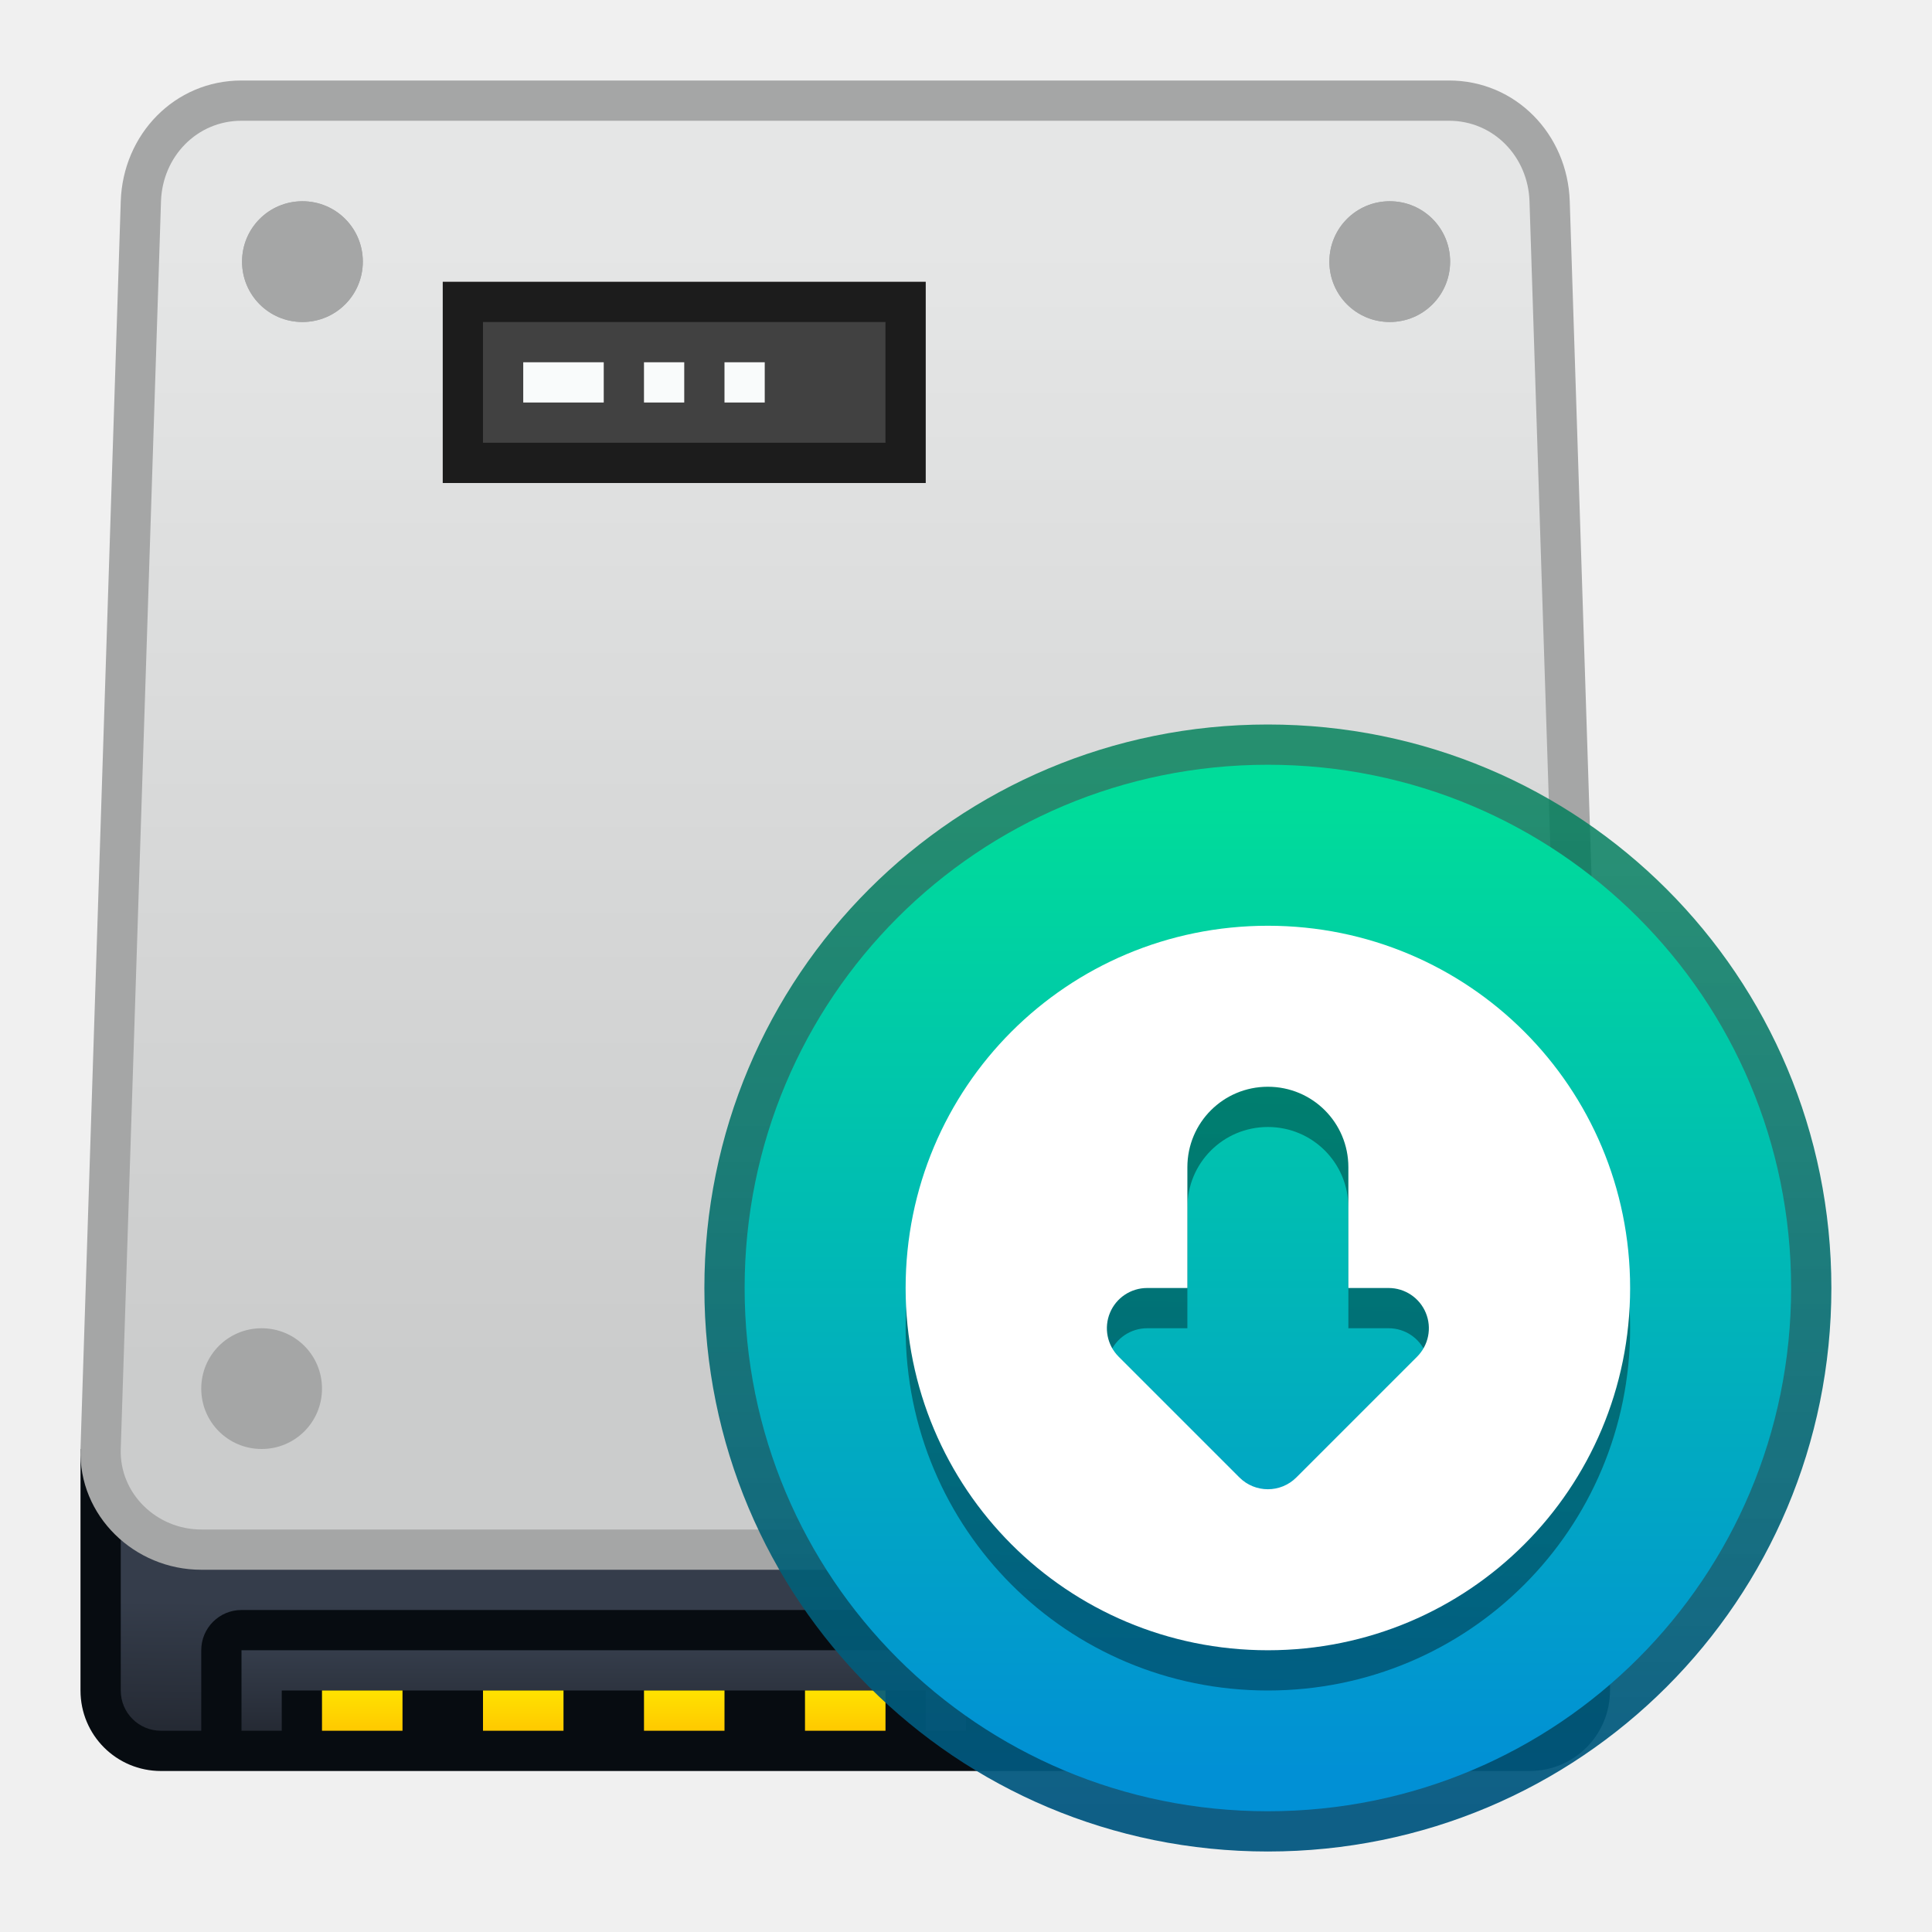
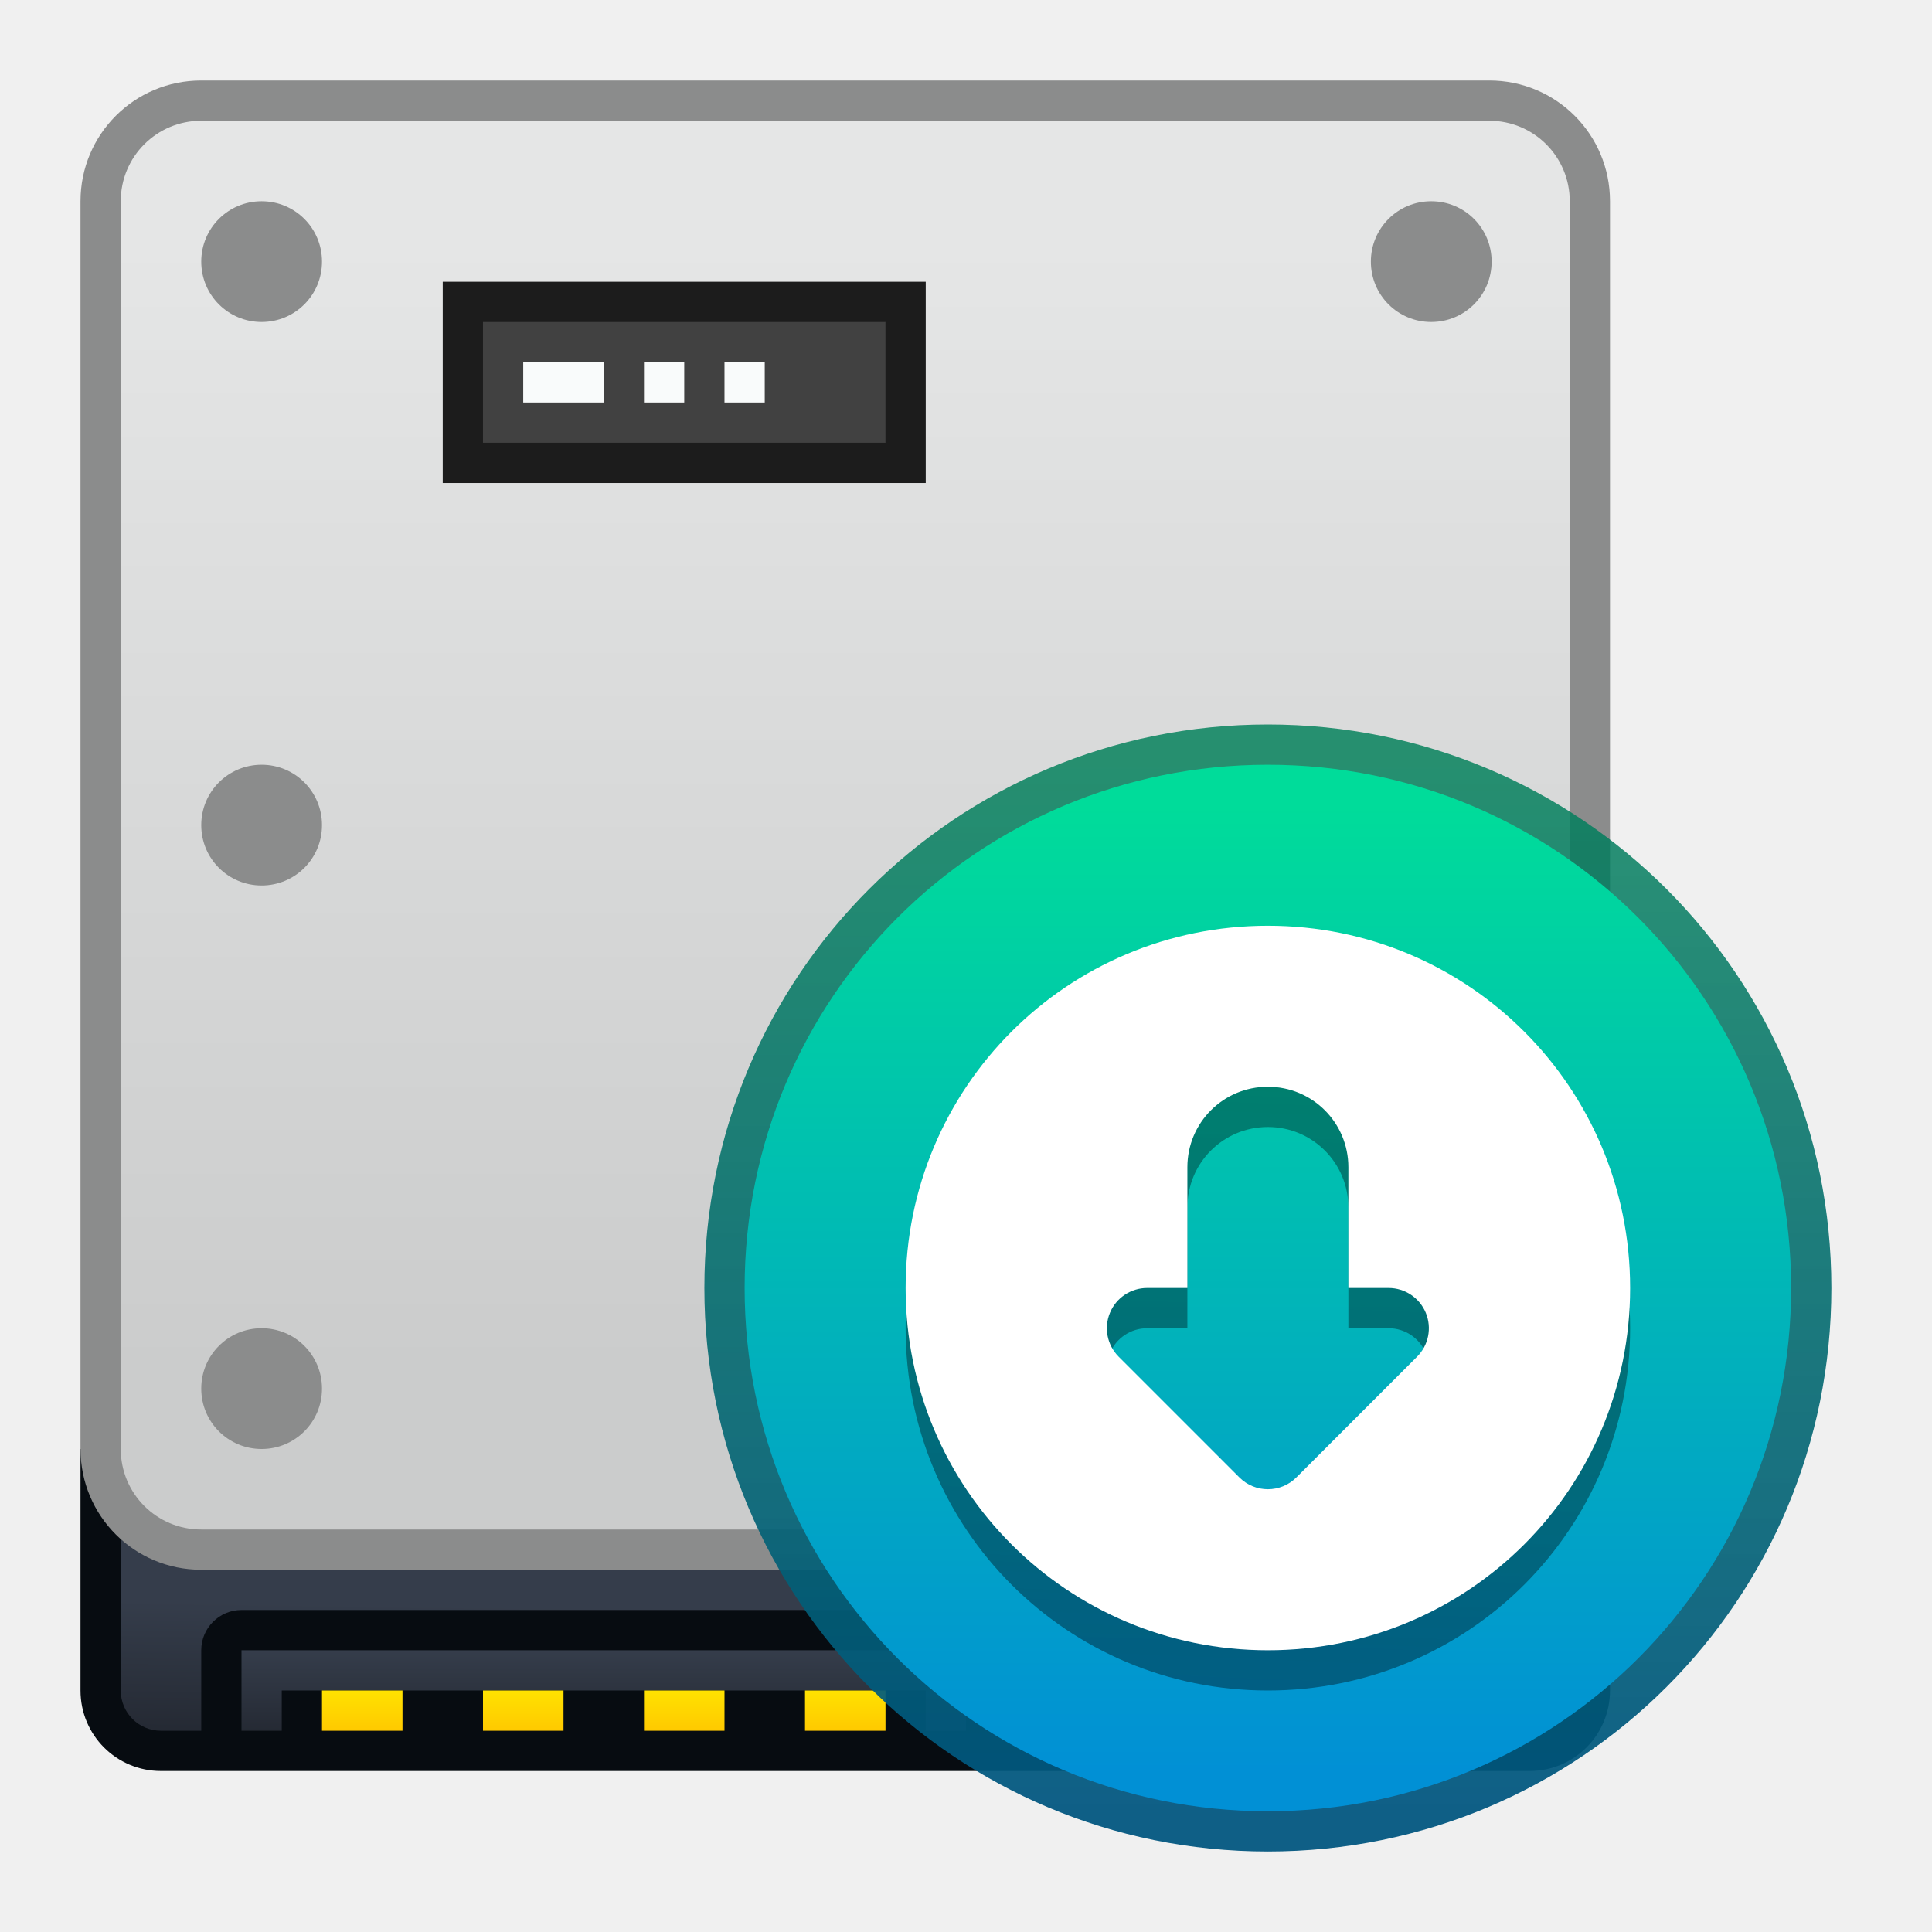
<svg xmlns="http://www.w3.org/2000/svg" xmlns:xlink="http://www.w3.org/1999/xlink" width="48" height="48" viewBox="0 0 48 48" version="1.1" id="svg8">
  <defs id="defs2">
    <style type="text/css" id="current-color-scheme">
      .ColorScheme-Text {
        color:#122036;
      }
      </style>
    <style type="text/css" id="current-color-scheme-5">
      .ColorScheme-Text {
        color:#122036;
      }
      </style>
    <linearGradient id="linearGradient1378">
      <stop style="stop-color:#cbcccc;stop-opacity:1" offset="0" id="stop1374" />
      <stop style="stop-color:#e5e6e6;stop-opacity:1" offset="1" id="stop1376" />
    </linearGradient>
    <style id="current-color-scheme-2" type="text/css">
      .ColorScheme-Text {
        color:#122036;
      }
      </style>
    <style id="current-color-scheme-5-1" type="text/css">
      .ColorScheme-Text {
        color:#122036;
      }
      </style>
    <style id="current-color-scheme-3" type="text/css">
      .ColorScheme-Text {
        color:#122036;
      }
      </style>
    <style id="current-color-scheme-0" type="text/css">
      .ColorScheme-Text {
        color:#122036;
      }
      </style>
    <style id="current-color-scheme-53562" type="text/css">
      .ColorScheme-Text {
        color:#122036;
      }
      </style>
    <style id="current-color-scheme-5-9" type="text/css">
      .ColorScheme-Text {
        color:#122036;
      }
      </style>
    <style id="current-color-scheme-3-12" type="text/css">
      .ColorScheme-Text {
        color:#122036;
      }
      </style>
    <style id="current-color-scheme-53" type="text/css">
      .ColorScheme-Text {
        color:#122036;
      }
      </style>
    <style type="text/css" id="current-color-scheme-5-5">
      .ColorScheme-Text {
        color:#122036;
      }
      </style>
    <style type="text/css" id="current-color-scheme-6">
      .ColorScheme-Text {
        color:#122036;
      }
      </style>
    <style type="text/css" id="current-color-scheme-5-2">
      .ColorScheme-Text {
        color:#122036;
      }
      </style>
    <style id="current-color-scheme-2-7" type="text/css">
      .ColorScheme-Text {
        color:#122036;
      }
      </style>
    <style id="current-color-scheme-5-1-0" type="text/css">
      .ColorScheme-Text {
        color:#122036;
      }
      </style>
    <linearGradient gradientTransform="translate(3,2)" y2="38.846" x2="9.045" y1="42" x1="9" gradientUnits="userSpaceOnUse" id="linearGradient1319-0" xlink:href="#linearGradient4506" />
    <style id="current-color-scheme-3-2" type="text/css">
      .ColorScheme-Text {
        color:#122036;
      }
      </style>
    <style id="current-color-scheme-535" type="text/css">
      .ColorScheme-Text {
        color:#122036;
      }
      </style>
    <style type="text/css" id="current-color-scheme-5356">
      .ColorScheme-Text {
        color:#122036;
      }
      </style>
    <style type="text/css" id="current-color-scheme-5-29">
      .ColorScheme-Text {
        color:#122036;
      }
      </style>
    <style type="text/css" id="current-color-scheme-3-1">
      .ColorScheme-Text {
        color:#122036;
      }
      </style>
    <style type="text/css" id="current-color-scheme-53-2">
      .ColorScheme-Text {
        color:#122036;
      }
      </style>
    <linearGradient gradientUnits="userSpaceOnUse" y2="307.65" x2="35" y1="309.65" x1="35" id="linearGradient981-5" xlink:href="#linearGradient4619" gradientTransform="translate(4.000002,0.9999811)" />
    <linearGradient id="linearGradient4627">
      <stop id="stop4623" offset="0" style="stop-color:#ffc900;stop-opacity:1" />
      <stop id="stop4625" offset="1" style="stop-color:#ffe200;stop-opacity:1" />
    </linearGradient>
    <linearGradient gradientTransform="translate(1,-3.8964844e-6)" gradientUnits="userSpaceOnUse" y2="309.65" x2="11" y1="310.65" x1="11" id="linearGradient1112" xlink:href="#linearGradient4627" />
    <linearGradient gradientUnits="userSpaceOnUse" y2="309.65" x2="11" y1="310.65" x1="11" id="linearGradient1112-1" xlink:href="#linearGradient4627" gradientTransform="translate(5,-7.7929688e-6)" />
    <linearGradient gradientUnits="userSpaceOnUse" y2="309.65" x2="11" y1="310.65" x1="11" id="linearGradient1112-8" xlink:href="#linearGradient4627" gradientTransform="translate(9,-7.7929688e-6)" />
    <linearGradient gradientUnits="userSpaceOnUse" y2="309.65" x2="11" y1="310.65" x1="11" id="linearGradient1112-3" xlink:href="#linearGradient4627" gradientTransform="translate(13,-7.7929688e-6)" />
    <linearGradient gradientTransform="translate(1,266.65)" gradientUnits="userSpaceOnUse" y2="42" x2="17" y1="44" x1="17" id="linearGradient1253" xlink:href="#linearGradient4506" />
    <linearGradient gradientTransform="translate(1,-266.65)" gradientUnits="userSpaceOnUse" y2="308.65" x2="30" y1="310.65" x1="30" id="linearGradient1261" xlink:href="#linearGradient4506" />
    <linearGradient id="linearGradient4506">
      <stop style="stop-color:#252a34;stop-opacity:1" offset="0" id="stop4502" />
      <stop style="stop-color:#353d4b;stop-opacity:1" offset="1" id="stop4504" />
    </linearGradient>
    <linearGradient gradientUnits="userSpaceOnUse" y2="309.65" x2="11" y1="310.65" x1="11" id="linearGradient1112-3-3" xlink:href="#linearGradient4627" gradientTransform="translate(18.40625,-9.9964844e-6)" />
    <linearGradient gradientUnits="userSpaceOnUse" y2="309.65" x2="11" y1="310.65" x1="11" id="linearGradient1112-3-3-3" xlink:href="#linearGradient4627" gradientTransform="translate(20.40625,-9.9964844e-6)" />
    <linearGradient gradientUnits="userSpaceOnUse" y2="309.65" x2="11" y1="310.65" x1="11" id="linearGradient1112-3-3-9" xlink:href="#linearGradient4627" gradientTransform="translate(22.40625,-9.9964844e-6)" />
    <linearGradient id="linearGradient4619">
      <stop style="stop-color:#67d924;stop-opacity:1" offset="0" id="stop4615" />
      <stop style="stop-color:#a3eb1e;stop-opacity:1" offset="1" id="stop4617" />
    </linearGradient>
    <linearGradient xlink:href="#linearGradient1378" id="linearGradient1056" gradientUnits="userSpaceOnUse" gradientTransform="translate(0,-1)" x1="17" y1="300.65" x2="17" y2="272.65" />
    <style id="current-color-scheme-9" type="text/css">
      .ColorScheme-Text {
        color:#122036;
      }
      </style>
    <style id="current-color-scheme-5-7" type="text/css">
      .ColorScheme-Text {
        color:#122036;
      }
      </style>
    <style type="text/css" id="current-color-scheme-2-5">
      .ColorScheme-Text {
        color:#122036;
      }
      </style>
    <style type="text/css" id="current-color-scheme-5-1-03">
      .ColorScheme-Text {
        color:#122036;
      }
      </style>
    <style type="text/css" id="current-color-scheme-3-6">
      .ColorScheme-Text {
        color:#122036;
      }
      </style>
    <linearGradient gradientTransform="translate(-0.5,-4e-6)" gradientUnits="userSpaceOnUse" y2="286.65" x2="32" y1="310.65" x1="32" id="linearGradient1043-4" xlink:href="#linearGradient4622" />
    <linearGradient id="linearGradient924">
      <stop id="stop917" offset="0" style="stop-color:#015680;stop-opacity:0.94" />
      <stop id="stop920" offset="1" style="stop-color:#007f59;stop-opacity:0.825" />
    </linearGradient>
    <style type="text/css" id="current-color-scheme-535629">
      .ColorScheme-Text {
        color:#122036;
      }
      </style>
    <linearGradient id="linearGradient4622">
      <stop style="stop-color:#0190d5;stop-opacity:1" offset="0" id="stop4618" />
      <stop style="stop-color:#00dc9a;stop-opacity:1" offset="1" id="stop4620" />
    </linearGradient>
    <style id="current-color-scheme-5-12" type="text/css">
      .ColorScheme-Text {
        color:#122036;
      }
      </style>
    <style id="current-color-scheme-53-7" type="text/css">
      .ColorScheme-Text {
        color:#122036;
      }
      </style>
    <linearGradient xlink:href="#linearGradient924" id="linearGradient1073" x1="32" y1="311.65" x2="32" y2="285.65" gradientUnits="userSpaceOnUse" />
    <linearGradient xlink:href="#linearGradient924" id="linearGradient1081" x1="-66.5" y1="282.65" x2="-65.5" y2="258.65" gradientUnits="userSpaceOnUse" />
  </defs>
  <g id="layer1" transform="translate(0,-266.65)">
    <g id="layer1-06" transform="translate(-3,-1)">
      <g id="layer1-92" transform="translate(3,1)">
        <g transform="translate(-3,-1)" id="layer1-9-2">
          <g id="g1066-3-6" transform="translate(3,2)">
            <path style="opacity:1;fill:#03080d;fill-opacity:0.98;stroke:none;stroke-width:2;stroke-linecap:round;stroke-linejoin:round;stroke-miterlimit:4;stroke-dasharray:none;stroke-opacity:1" d="m 2,301.65 v 2 1 3 c 0,1.108 0.892,2 2,2 h 34 c 1.108,0 2,-0.892 2,-2 v -3 -1 -2 H 38 4 Z" id="rect979-6-1" />
            <path style="opacity:1;fill:url(#linearGradient1319-0);fill-opacity:1;stroke:none;stroke-width:2;stroke-linecap:round;stroke-linejoin:round;stroke-miterlimit:4;stroke-dasharray:none;stroke-opacity:1" d="m 6,37 v 1 3 2 c 0,0.554 0.446,1 1,1 H 8 V 42 C 8,41.723 8.112,41.474 8.293,41.293 8.474,41.112 8.723,41 9,41 h 26 c 0.277,0 0.526,0.112 0.707,0.293 C 35.888,41.474 36,41.723 36,42 v 2 h 5 c 0.554,0 1,-0.446 1,-1 V 41 38 37 H 41 7 Z" id="rect981-0-8" transform="translate(-3,264.65)" />
-             <path style="opacity:1;fill:#a5a6a6;fill-opacity:1;stroke:none;stroke-width:2;stroke-linecap:round;stroke-linejoin:round;stroke-miterlimit:4;stroke-dasharray:none;stroke-opacity:1" d="m 6,267.65 h 30 c 1.662,0 2.946,1.339 3,3 l 1,31 c 0.054,1.661 -1.338,3 -3,3 H 5 c -1.662,0 -3.054,-1.339 -3,-3 l 1,-31 c 0.054,-1.661 1.338,-3 3,-3 z" id="rect975-6-7" />
-             <path style="opacity:1;fill:url(#linearGradient1056);fill-opacity:1;stroke:none;stroke-width:2;stroke-linecap:round;stroke-linejoin:round;stroke-miterlimit:4;stroke-dasharray:none;stroke-opacity:1" d="m 6,268.65 c -1.108,0 -1.964,0.893 -2,2 l -1,31 c -0.036,1.107 0.892,2 2,2 h 32 c 1.108,0 2.036,-0.893 2,-2 l -1,-31 c -0.036,-1.107 -0.892,-2 -2,-2 z" id="rect977-2-9" />
+             <path style="opacity:1;fill:#8b8c8c;fill-opacity:1;stroke:none;stroke-width:2;stroke-linecap:round;stroke-linejoin:round;stroke-miterlimit:4;stroke-dasharray:none;stroke-opacity:1" d="m 5,267.65 h 32 c 1.662,0 3,1.338 3,3 v 31 c 0,1.662 -1.338,3 -3,3 H 5 c -1.662,0 -3,-1.338 -3,-3 v -31 c 0,-1.662 1.338,-3 3,-3 z" id="rect975-6-7" />
+             <path style="opacity:1;fill:url(#linearGradient1056);fill-opacity:1;stroke:none;stroke-width:2;stroke-linecap:round;stroke-linejoin:round;stroke-miterlimit:4;stroke-dasharray:none;stroke-opacity:1" d="m 5,268.65 c -1.108,0 -2,0.892 -2,2 v 31 c 0,1.108 0.892,2 2,2 h 32 c 1.108,0 2,-0.892 2,-2 v -31 c 0,-1.108 -0.892,-2 -2,-2 z" id="rect977-2-9" />
          </g>
          <g id="layer1-7-2" transform="translate(8e-6,1.5e-5)">
            <g transform="translate(35,-15)" id="g1535-8">
              <g transform="translate(-35,15)" id="g911-9">
                <g transform="translate(-24,-4)" id="g5422-7">
                  <g id="layer1-6-0-3" transform="matrix(1.466667,0,0,1.466667,24.53333,-142.9033)">
                    <g id="g1473-9-6" transform="translate(31,2)" />
                  </g>
                  <g id="layer1-6-1-1" transform="matrix(1.466667,0,0,1.466667,24.73333,-143.0367)">
                    <g id="g1605-2-2" style="opacity:0.98" transform="translate(19,-11.99998)">
                      <g transform="translate(-24,295.65)" style="fill:none;fill-rule:evenodd;stroke:none;stroke-width:1;stroke-linejoin:round" id="Page-1-6-9">
                        <g style="stroke:#333333;stroke-width:2" id="Artboard-4-0-3" transform="translate(-532,-115)">
                          <g id="12-6-1" transform="translate(532,115)" />
                        </g>
                      </g>
                    </g>
                  </g>
                </g>
              </g>
            </g>
          </g>
          <path style="opacity:1;fill:url(#linearGradient981-5);fill-opacity:1;stroke:none;stroke-width:2;stroke-linecap:round;stroke-linejoin:round;stroke-miterlimit:4;stroke-dasharray:none;stroke-opacity:1" d="m 37.989,308.65 h 1.022 c 0.548,0 0.989,0.441 0.989,0.989 v 0.022 c 0,0.548 -0.441,0.989 -0.989,0.989 H 37.989 C 37.441,310.65 37,310.209 37,309.661 v -0.022 c 0,-0.548 0.441,-0.989 0.989,-0.989 z" id="rect885-9" />
          <path style="opacity:1;fill:url(#linearGradient1253);fill-opacity:1;stroke:none;stroke-width:2;stroke-linecap:round;stroke-linejoin:round;stroke-miterlimit:4;stroke-dasharray:none;stroke-opacity:1" d="m 9,308.65 v 2 h 1 v -1 h 1 15 v 1 h 1 v -1 -1 H 26 11 10 Z" id="rect1029" />
          <path style="opacity:1;fill:url(#linearGradient1261);fill-opacity:1;stroke:none;stroke-width:2;stroke-linecap:round;stroke-linejoin:round;stroke-miterlimit:4;stroke-dasharray:none;stroke-opacity:1" d="m 28,42 v 1 1 h 1 v -1 h 1 v 1 h 1 v -1 h 1 v 1 h 1 v -1 h 1 v 1 h 1 v -1 -1 z" transform="translate(0,266.65)" id="rect1043" />
          <path style="opacity:1;fill:url(#linearGradient1112);fill-opacity:1;stroke:none;stroke-width:2;stroke-linecap:round;stroke-linejoin:round;stroke-miterlimit:4;stroke-dasharray:none;stroke-opacity:1" d="m 11,309.65 h 2 v 1 h -2 z" id="rect1045" />
          <path style="opacity:1;fill:url(#linearGradient1112-1);fill-opacity:1;stroke:none;stroke-width:2;stroke-linecap:round;stroke-linejoin:round;stroke-miterlimit:4;stroke-dasharray:none;stroke-opacity:1" d="m 15,309.65 h 2 v 1 h -2 z" id="rect1045-7" />
          <path style="opacity:1;fill:url(#linearGradient1112-8);fill-opacity:1;stroke:none;stroke-width:2;stroke-linecap:round;stroke-linejoin:round;stroke-miterlimit:4;stroke-dasharray:none;stroke-opacity:1" d="m 19,309.65 h 2 v 1 h -2 z" id="rect1045-0" />
          <path style="opacity:1;fill:url(#linearGradient1112-3);fill-opacity:1;stroke:none;stroke-width:2;stroke-linecap:round;stroke-linejoin:round;stroke-miterlimit:4;stroke-dasharray:none;stroke-opacity:1" d="m 23,309.65 h 2 v 1 h -2 z" id="rect1045-06" />
          <path style="opacity:1;fill:url(#linearGradient1112-3-3);fill-opacity:1;stroke:none;stroke-width:2;stroke-linecap:round;stroke-linejoin:round;stroke-miterlimit:4;stroke-dasharray:none;stroke-opacity:1" d="m 29,309.65 h 1 V 310.65 h -1 z" id="rect1045-06-5" />
          <path style="opacity:1;fill:url(#linearGradient1112-3-3-3);fill-opacity:1;stroke:none;stroke-width:2;stroke-linecap:round;stroke-linejoin:round;stroke-miterlimit:4;stroke-dasharray:none;stroke-opacity:1" d="m 31,309.65 h 1 V 310.65 h -1 z" id="rect1045-06-5-2" />
          <path style="opacity:1;fill:url(#linearGradient1112-3-3-9);fill-opacity:1;stroke:none;stroke-width:2;stroke-linecap:round;stroke-linejoin:round;stroke-miterlimit:4;stroke-dasharray:none;stroke-opacity:1" d="m 33,309.65 h 1 V 310.65 h -1 z" id="rect1045-06-5-7" />
        </g>
-         <path style="opacity:1;fill:#a5a6a6;fill-opacity:1;stroke:none;stroke-width:2;stroke-linecap:round;stroke-linejoin:round;stroke-miterlimit:4;stroke-dasharray:none;stroke-opacity:1" d="m 7.514,271.65 c 0.831,0 1.5,0.669 1.5,1.5 0,0.831 -0.669,1.5 -1.5,1.5 -0.831,0 -1.5,-0.669 -1.5,-1.5 0,-0.831 0.669,-1.5 1.5,-1.5 z" id="path950-2" />
-         <path style="opacity:1;fill:#a5a6a6;fill-opacity:1;stroke:none;stroke-width:2;stroke-linecap:round;stroke-linejoin:round;stroke-miterlimit:4;stroke-dasharray:none;stroke-opacity:1" d="m 34.528,271.65 c 0.831,0 1.5,0.669 1.5,1.5 0,0.831 -0.669,1.5 -1.5,1.5 -0.831,0 -1.5,-0.669 -1.5,-1.5 0,-0.831 0.669,-1.5 1.5,-1.5 z" id="path948-0" />
-         <path style="opacity:1;fill:#a5a6a6;fill-opacity:1;stroke:none;stroke-width:2;stroke-linecap:round;stroke-linejoin:round;stroke-miterlimit:4;stroke-dasharray:none;stroke-opacity:1" d="m 6.5,299.65 c 0.831,0 1.5,0.669 1.5,1.5 0,0.831 -0.669,1.5 -1.5,1.5 -0.831,0 -1.5,-0.669 -1.5,-1.5 0,-0.831 0.669,-1.5 1.5,-1.5 z" id="path942-2" />
+         <path style="opacity:1;fill:#8b8c8c;fill-opacity:1;stroke:none;stroke-width:2;stroke-linecap:round;stroke-linejoin:round;stroke-miterlimit:4;stroke-dasharray:none;stroke-opacity:1" d="m 6.5,271.65 c 0.831,0 1.5,0.669 1.5,1.5 0,0.831 -0.669,1.5 -1.5,1.5 -0.831,0 -1.5,-0.669 -1.5,-1.5 0,-0.831 0.669,-1.5 1.5,-1.5 z" id="path950-2" />
+         <path style="opacity:1;fill:#8b8c8c;fill-opacity:1;stroke:none;stroke-width:2;stroke-linecap:round;stroke-linejoin:round;stroke-miterlimit:4;stroke-dasharray:none;stroke-opacity:1" d="m 35.559,271.65 c 0.831,0 1.5,0.669 1.5,1.5 0,0.831 -0.669,1.5 -1.5,1.5 -0.831,0 -1.5,-0.669 -1.5,-1.5 0,-0.831 0.669,-1.5 1.5,-1.5 z" id="path948-0" />
+         <path style="opacity:1;fill:#8b8c8c;fill-opacity:1;stroke:none;stroke-width:2;stroke-linecap:round;stroke-linejoin:round;stroke-miterlimit:4;stroke-dasharray:none;stroke-opacity:1" d="m 6.5,299.65 c 0.831,0 1.5,0.669 1.5,1.5 0,0.831 -0.669,1.5 -1.5,1.5 -0.831,0 -1.5,-0.669 -1.5,-1.5 0,-0.831 0.669,-1.5 1.5,-1.5 z" id="path942-2" />
        <path style="opacity:1;fill:#a5a6a6;fill-opacity:1;stroke:none;stroke-width:2;stroke-linecap:round;stroke-linejoin:round;stroke-miterlimit:4;stroke-dasharray:none;stroke-opacity:1" d="m 35.5,299.65 c 0.831,0 1.5,0.669 1.5,1.5 0,0.831 -0.669,1.5 -1.5,1.5 -0.831,0 -1.5,-0.669 -1.5,-1.5 0,-0.831 0.669,-1.5 1.5,-1.5 z" id="rect977-4" />
      </g>
      <g id="layer1-7-3" transform="translate(8e-6,1.5e-5)">
        <g transform="translate(35,-15)" id="g1535-7">
          <g transform="translate(-35,15)" id="g911-5">
            <g transform="translate(-24,-4)" id="g5422-9">
              <g id="layer1-6-0-2" transform="matrix(1.466667,0,0,1.466667,24.53333,-142.9033)">
                <g id="g1473-9-2" transform="translate(31,2)" />
              </g>
              <g id="layer1-6-1-8" transform="matrix(1.466667,0,0,1.466667,24.73333,-143.0367)">
                <g id="g1605-2-9" style="opacity:0.98" transform="translate(19,-11.99998)">
                  <g transform="translate(-24,295.65)" style="fill:none;fill-rule:evenodd;stroke:none;stroke-width:1;stroke-linejoin:round" id="Page-1-6-7">
                    <g style="stroke:#333333;stroke-width:2" id="Artboard-4-0-36" transform="translate(-532,-115)">
                      <g id="12-6-12" transform="translate(532,115)" />
                    </g>
                  </g>
                </g>
              </g>
            </g>
          </g>
        </g>
      </g>
      <g transform="translate(-28.47829,-3.242641)" id="layer1-1">
        <g transform="translate(13,-7)" id="g1645">
          <g id="layer1-2" transform="translate(31,25.99999)" />
          <g id="g1176">
            <g transform="translate(-57,-96)" id="g894">
              <path style="opacity:0.98;fill:#181818;fill-opacity:1;stroke:none;stroke-width:2;stroke-linecap:round;stroke-linejoin:round;stroke-miterlimit:4;stroke-dasharray:none;stroke-dashoffset:0;stroke-opacity:1" d="m 86.478,380.893 h 12 v 5 h -12 z" id="rect1082-2" />
              <path style="opacity:0.98;fill:#414141;fill-opacity:1;stroke:none;stroke-width:2;stroke-linecap:round;stroke-linejoin:round;stroke-miterlimit:4;stroke-dasharray:none;stroke-dashoffset:0;stroke-opacity:1" d="m 87.478,381.893 h 10 v 3 h -10 z" id="rect1084-7" />
              <path style="opacity:0.98;fill:#fdffff;fill-opacity:1;stroke:none;stroke-width:2;stroke-linecap:round;stroke-linejoin:round;stroke-miterlimit:4;stroke-dasharray:none;stroke-dashoffset:0;stroke-opacity:1" d="m 88.478,382.893 h 2 v 1 h -2 z" id="rect1098-0" />
              <path style="opacity:0.98;fill:#fdffff;fill-opacity:1;stroke:none;stroke-width:2;stroke-linecap:round;stroke-linejoin:round;stroke-miterlimit:4;stroke-dasharray:none;stroke-dashoffset:0;stroke-opacity:1" d="m 91.478,382.893 h 1 v 1 h -1 z" id="rect1100-9" />
              <path style="opacity:0.98;fill:#fdffff;fill-opacity:1;stroke:none;stroke-width:2;stroke-linecap:round;stroke-linejoin:round;stroke-miterlimit:4;stroke-dasharray:none;stroke-dashoffset:0;stroke-opacity:1" d="m 93.478,382.893 h 1 v 1 h -1 z" id="rect1102-3" />
            </g>
          </g>
        </g>
      </g>
    </g>
-     <path id="path950" d="m 7.514,271.65 c 0.831,0 1.5,0.669 1.5,1.5 0,0.831 -0.669,1.5 -1.5,1.5 -0.831,0 -1.5,-0.669 -1.5,-1.5 0,-0.831 0.669,-1.5 1.5,-1.5 z" style="opacity:1;fill:#a5a6a6;fill-opacity:1;stroke:none;stroke-width:2;stroke-linecap:round;stroke-linejoin:round;stroke-miterlimit:4;stroke-dasharray:none;stroke-opacity:1" />
-     <path id="path948" d="m 34.528,271.65 c 0.831,0 1.5,0.669 1.5,1.5 0,0.831 -0.669,1.5 -1.5,1.5 -0.831,0 -1.5,-0.669 -1.5,-1.5 0,-0.831 0.669,-1.5 1.5,-1.5 z" style="opacity:1;fill:#a5a6a6;fill-opacity:1;stroke:none;stroke-width:2;stroke-linecap:round;stroke-linejoin:round;stroke-miterlimit:4;stroke-dasharray:none;stroke-opacity:1" />
+     <path id="path950" d="m 6.5,285.65 c 0.831,0 1.5,0.669 1.5,1.5 0,0.831 -0.669,1.5 -1.5,1.5 -0.831,0 -1.5,-0.669 -1.5,-1.5 0,-0.831 0.669,-1.5 1.5,-1.5 z" style="opacity:1;fill:#8b8c8c;fill-opacity:1;stroke:none;stroke-width:2;stroke-linecap:round;stroke-linejoin:round;stroke-miterlimit:4;stroke-dasharray:none;stroke-opacity:1" />
    <path id="rect977-5" d="m 35,299.65 c 0.831,0 1.5,0.669 1.5,1.5 0,0.831 -0.669,1.5 -1.5,1.5 -0.831,0 -1.5,-0.669 -1.5,-1.5 0,-0.831 0.669,-1.5 1.5,-1.5 z" style="opacity:1;fill:#a5a6a6;fill-opacity:1;stroke:none;stroke-width:2;stroke-linecap:round;stroke-linejoin:round;stroke-miterlimit:4;stroke-dasharray:none;stroke-opacity:1" />
    <path id="rect992-5" d="m 31.5,284.65 c 7.756,0 14,6.244 14,14 v 4e-5 c 0,7.756 -6.244,14 -14,14 -7.756,0 -14,-6.244 -14,-14 v -4e-5 c 0,-7.756 6.244,-14 14,-14 z" style="opacity:1;fill:url(#linearGradient1073);fill-opacity:1;stroke:none;stroke-width:2;stroke-linecap:round;stroke-linejoin:round;stroke-miterlimit:4;stroke-dasharray:none;stroke-opacity:1" />
    <path id="rect992-2-4" d="m 31.5,285.65 c 7.202,0 13,5.798 13,13 v 4e-5 c 0,7.202 -5.798,13 -13,13 -7.202,0 -13,-5.798 -13,-13 v -4e-5 c 0,-7.202 5.798,-13 13,-13 z" style="opacity:1;fill:url(#linearGradient1043-4);fill-opacity:1.0;stroke:none;stroke-width:1.857;stroke-linecap:round;stroke-linejoin:round;stroke-miterlimit:4;stroke-dasharray:none;stroke-opacity:1" />
    <g transform="translate(59.49999,44)" id="layer1-0">
      <g id="g7878-3-7" transform="translate(39.00001,-16)">
        <path id="path7212-4-6-3-2-6" d="m -67,262.65 c -4.986,0 -9,4.014 -9,9 0,4.986 4.014,9 9,9 4.986,0 9,-4.014 9,-9 0,-4.986 -4.014,-9 -9,-9 z m 0,4 c 1.108,0 2,0.892 2,2 v 3 h 1 a 1,1 0 0 1 0.707,1.707 l -3,3 a 1,1 0 0 1 -1.414,0 l -3,-3 A 1,1 0 0 1 -70,271.65 h 1 v -3 c 0,-1.108 0.892,-2 2,-2 z" style="opacity:1;fill:url(#linearGradient1081);fill-opacity:1;stroke:none;stroke-width:1;stroke-opacity:1" />
        <path id="path7212-4-6-3-5" d="m -67,261.65 c -4.986,0 -9,4.014 -9,9 0,4.986 4.014,9 9,9 4.986,0 9,-4.014 9,-9 0,-4.986 -4.014,-9 -9,-9 z m 0,4 c 1.108,0 2,0.892 2,2 v 3 h 1 a 1,1 0 0 1 0.707,1.707 l -3,3 a 1,1 0 0 1 -1.414,0 l -3,-3 A 1,1 0 0 1 -70,270.65 h 1 v -3 c 0,-1.108 0.892,-2 2,-2 z" style="opacity:1;fill:#ffffff;fill-opacity:1;stroke:none;stroke-width:1;stroke-opacity:1" />
      </g>
    </g>
  </g>
</svg>
